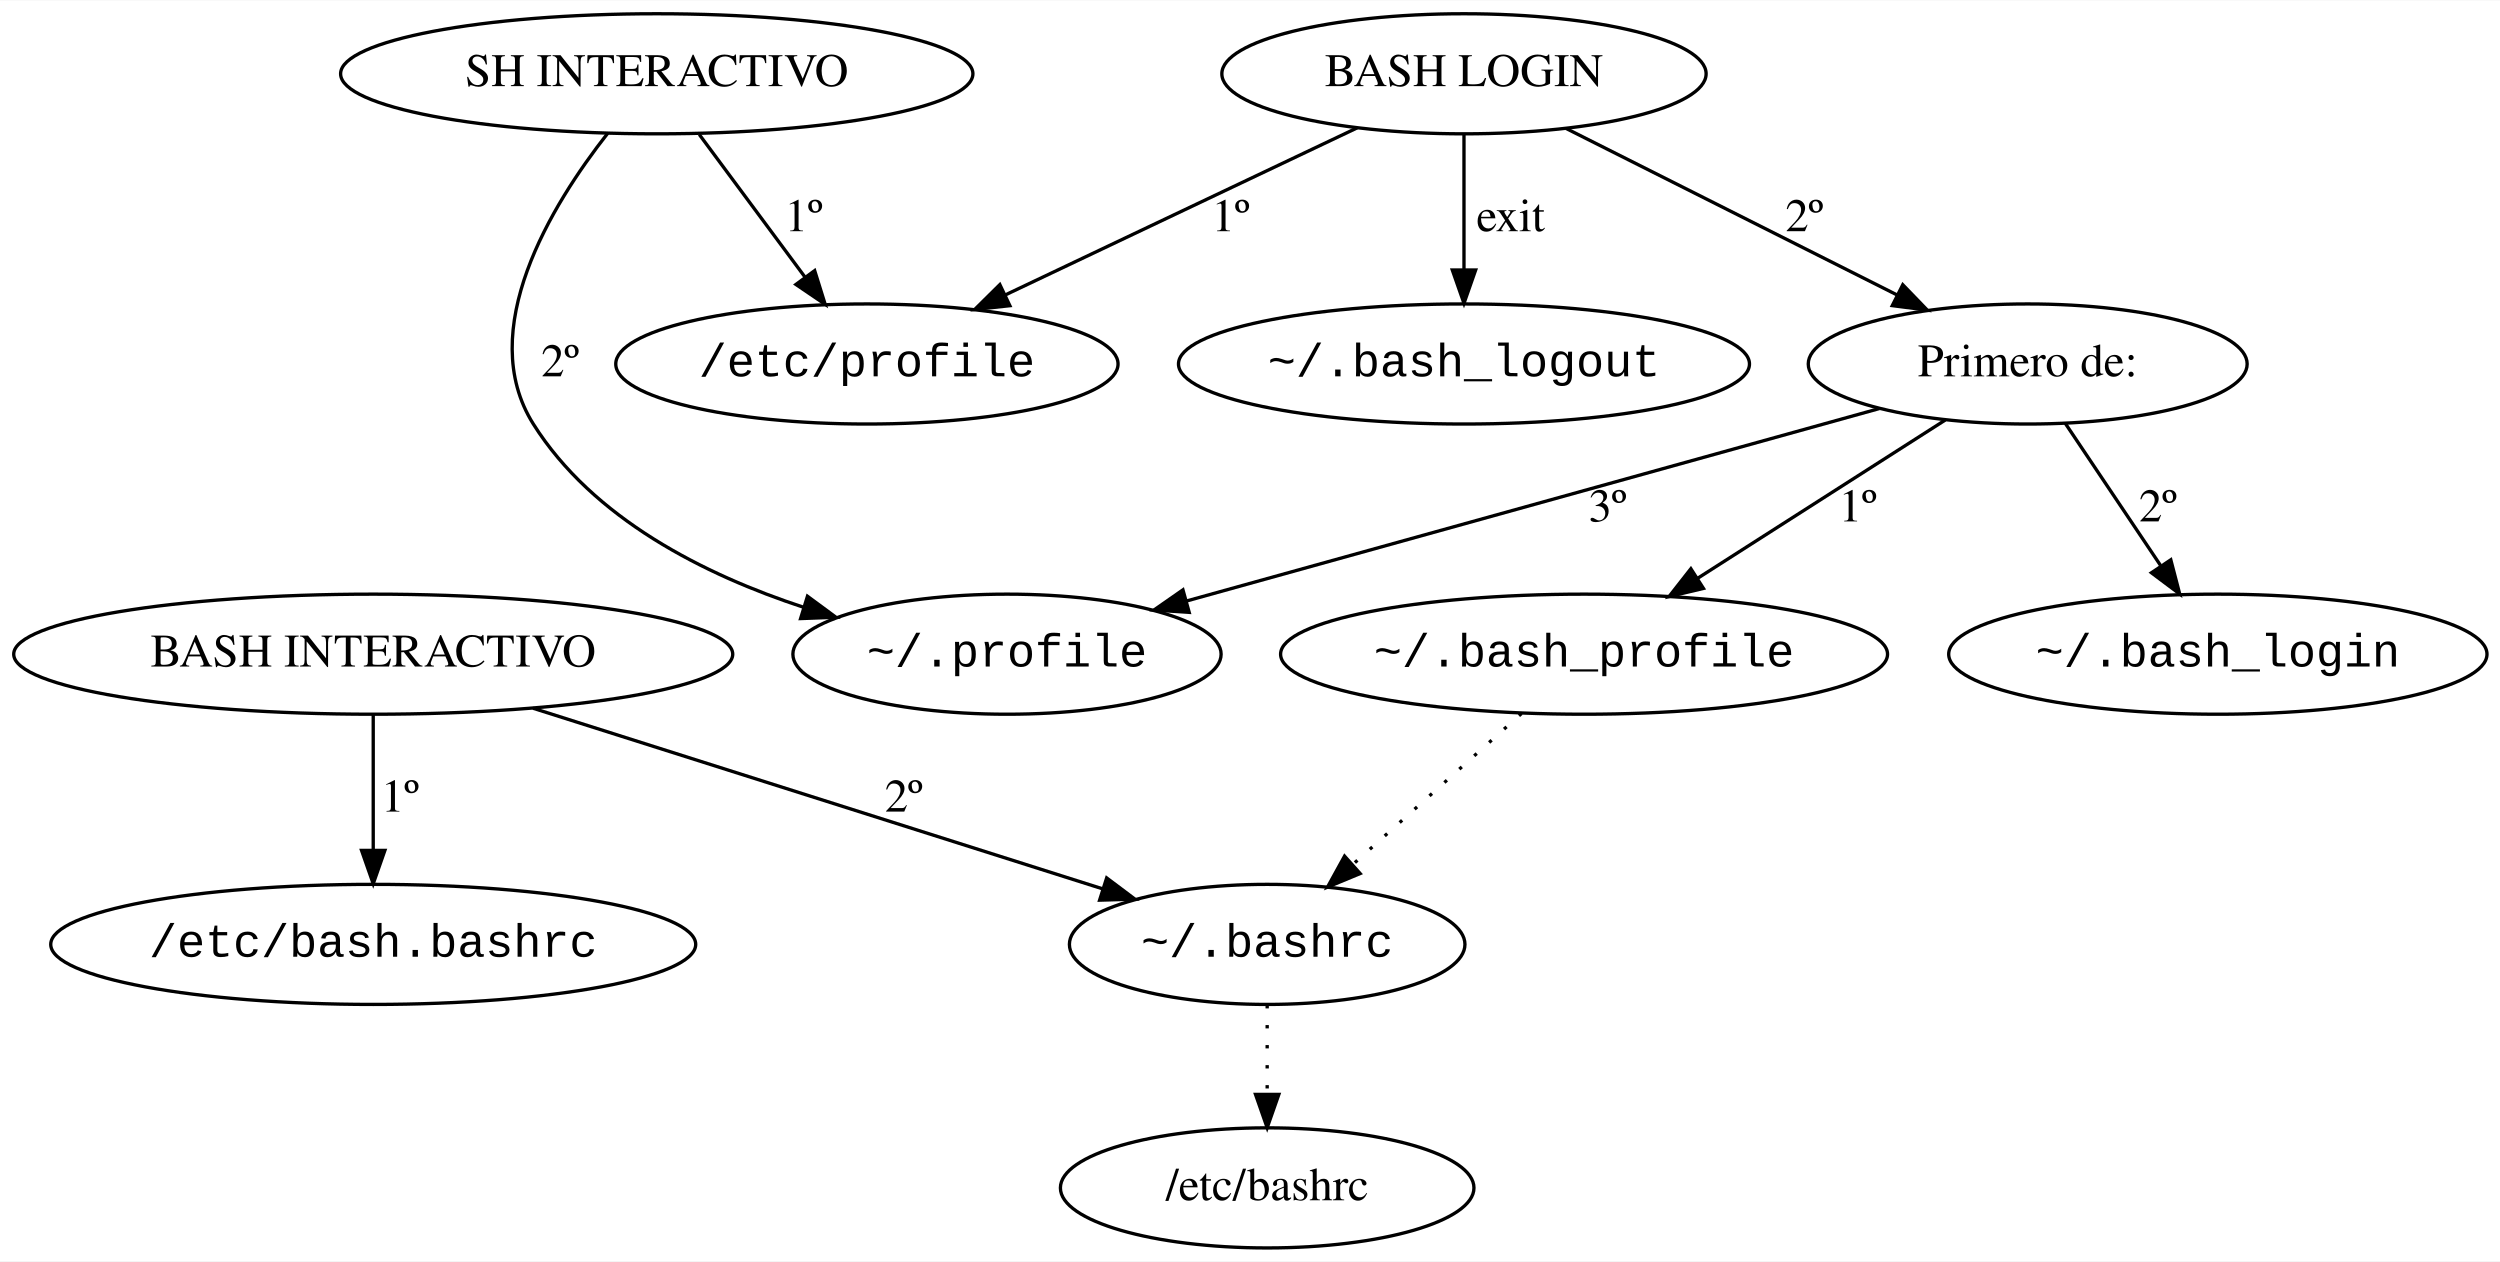
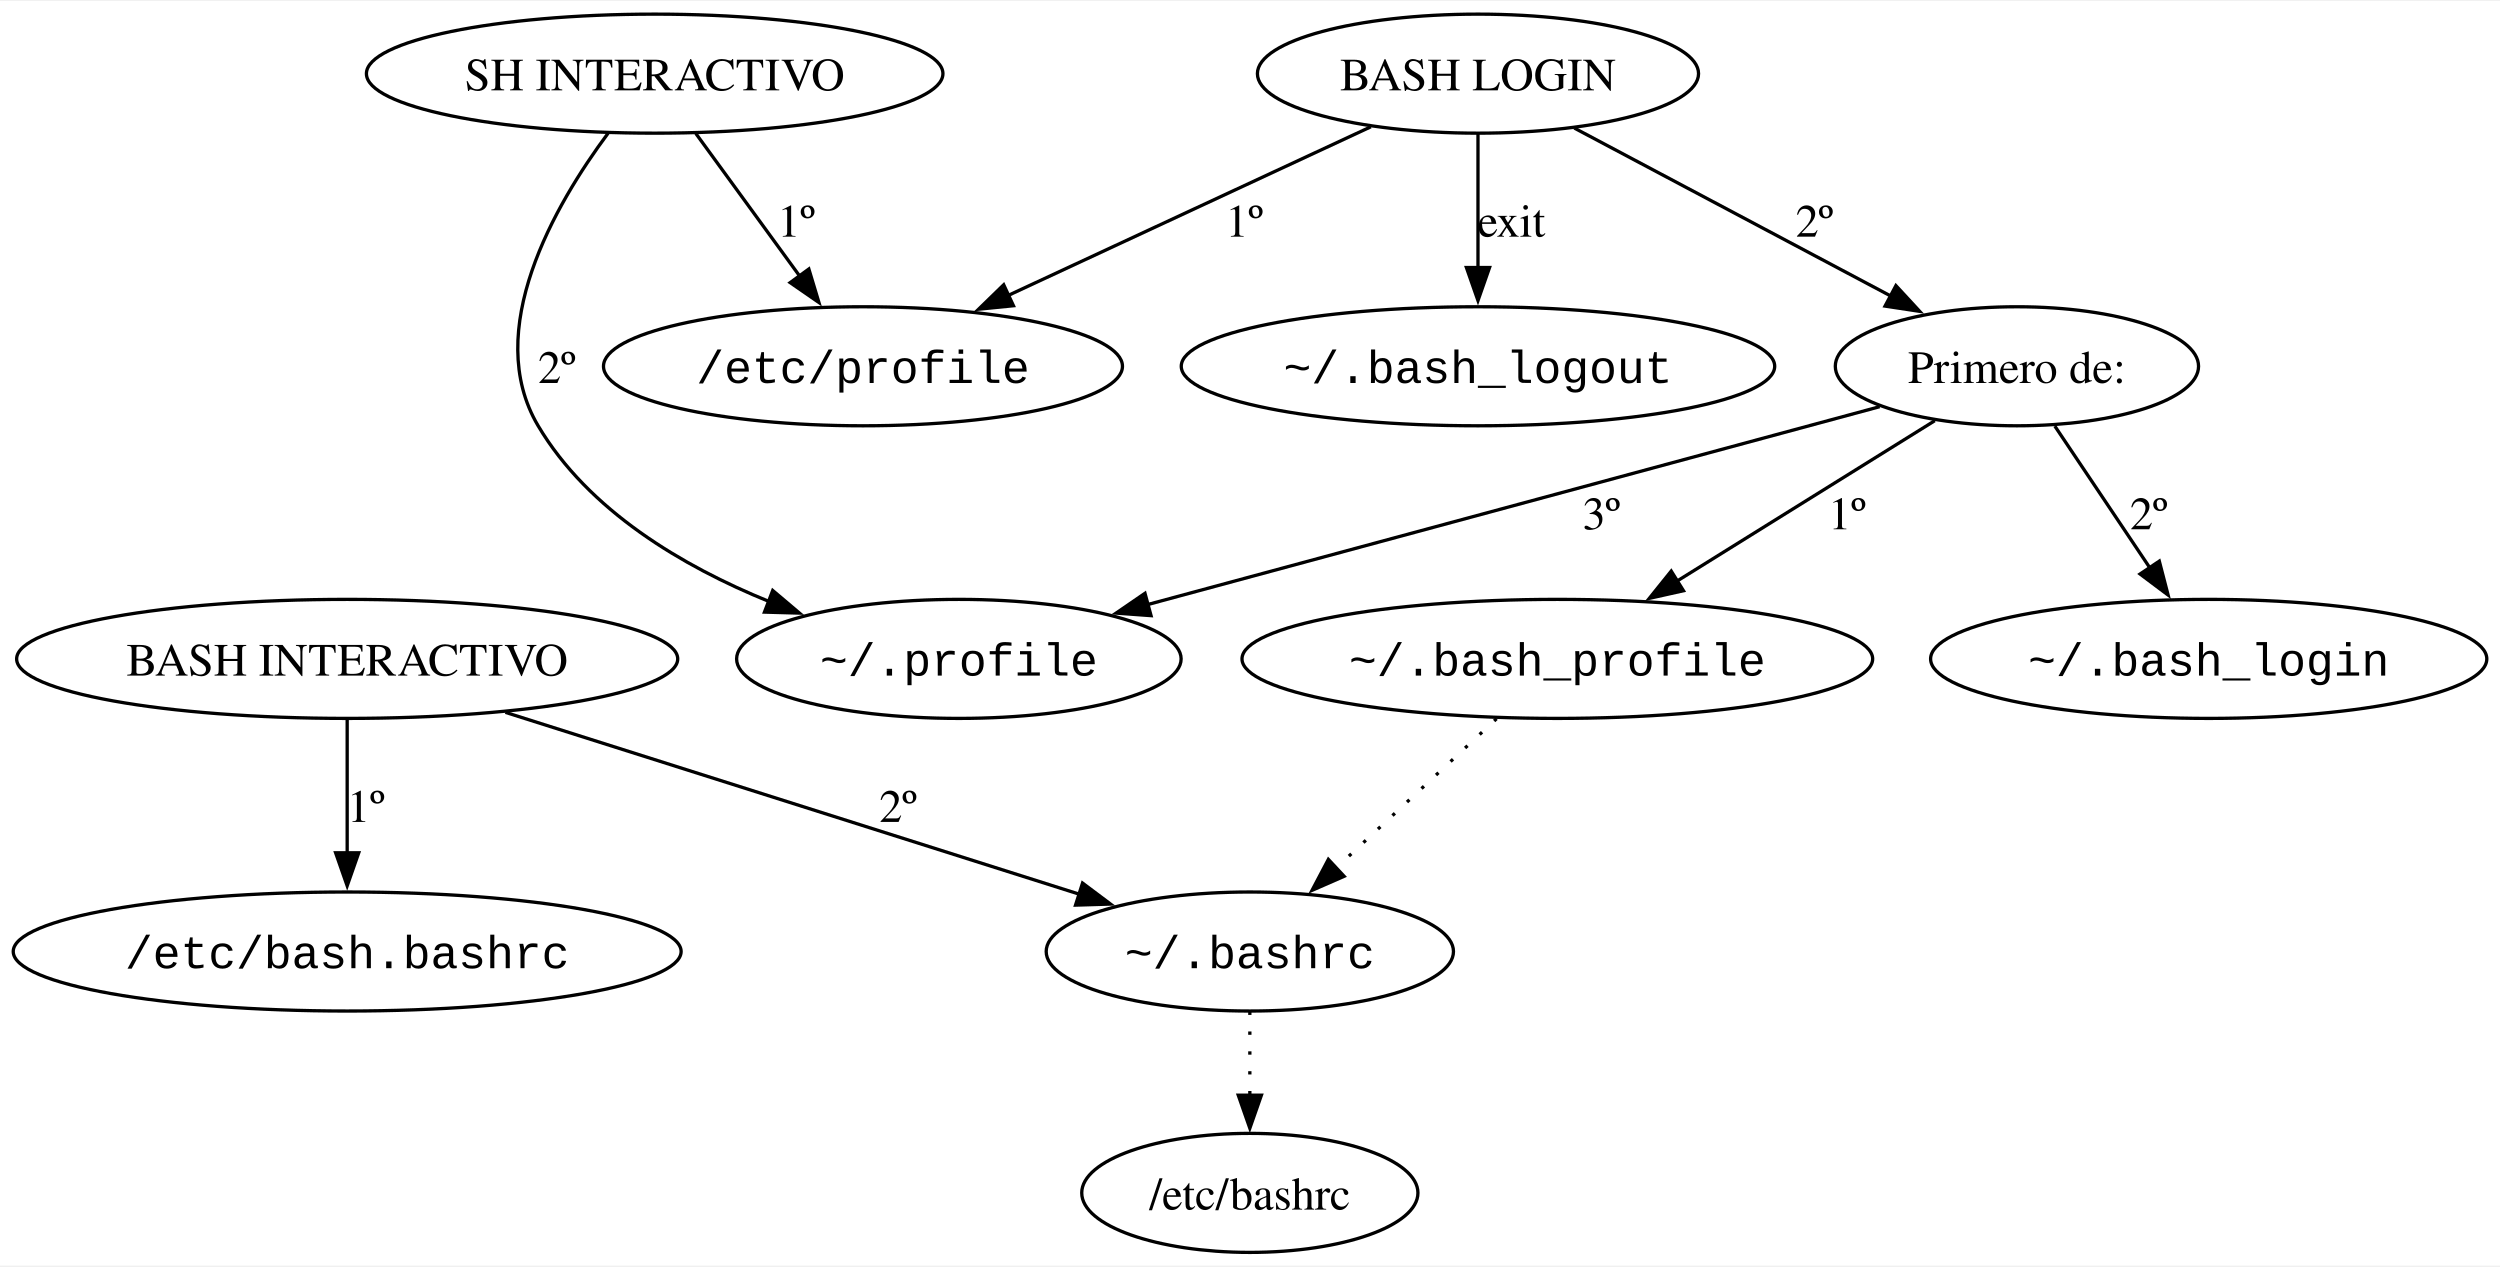
- <svg xmlns="http://www.w3.org/2000/svg" width="749pt" height="378pt" viewBox="0.00 0.00 749.48 378.00">
-   <g id="graph0" class="graph" transform="scale(1 1) rotate(0) translate(4 374)">
-     <polygon fill="white" stroke="transparent" points="-4,4 -4,-374 745.48,-374 745.48,4 -4,4" />
+ <svg xmlns="http://www.w3.org/2000/svg" width="756pt" height="383pt" viewBox="0.00 0.00 756.10 382.50">
+   <g id="graph0" class="graph" transform="scale(1 1) rotate(0) translate(4 378.5)">
+     <polygon fill="white" stroke="none" points="-4,4 -4,-378.5 752.1,-378.5 752.1,4 -4,4" />
    <g id="node1" class="node">
-       <ellipse fill="none" stroke="black" cx="470.89" cy="-178" rx="90.98" ry="18" />
-       <text text-anchor="middle" x="470.89" y="-174.3" font-family="courier new" font-size="14.00">~/.bash_profile</text>
+       <ellipse fill="none" stroke="black" cx="467" cy="-179.5" rx="95.37" ry="18" />
+       <text text-anchor="middle" x="467" y="-174.45" font-family="courier new" font-size="14.00">~/.bash_profile</text>
    </g>
    <g id="node6" class="node">
-       <ellipse fill="none" stroke="black" cx="375.89" cy="-91" rx="59.29" ry="18" />
-       <text text-anchor="middle" x="375.89" y="-87.3" font-family="courier new" font-size="14.00">~/.bashrc</text>
+       <ellipse fill="none" stroke="black" cx="374" cy="-91" rx="61.59" ry="18" />
+       <text text-anchor="middle" x="374" y="-85.95" font-family="courier new" font-size="14.00">~/.bashrc</text>
    </g>
    <g id="edge11" class="edge">
-       <path fill="none" stroke="black" stroke-dasharray="1,5" d="M452.12,-160.21C437.62,-147.23 417.4,-129.14 401.43,-114.85" />
-       <polygon fill="black" stroke="black" points="403.76,-112.24 393.98,-108.18 399.09,-117.46 403.76,-112.24" />
+       <path fill="none" stroke="black" stroke-dasharray="1,5" d="M448.62,-161.41C434.69,-148.45 415.35,-130.47 399.86,-116.05" />
+       <polygon fill="black" stroke="black" points="402.52,-113.75 392.81,-109.5 397.75,-118.87 402.52,-113.75" />
    </g>
    <g id="node2" class="node">
-       <ellipse fill="none" stroke="black" cx="660.89" cy="-178" rx="80.69" ry="18" />
-       <text text-anchor="middle" x="660.89" y="-174.3" font-family="courier new" font-size="14.00">~/.bash_login</text>
+       <ellipse fill="none" stroke="black" cx="664" cy="-179.5" rx="84.11" ry="18" />
+       <text text-anchor="middle" x="664" y="-174.45" font-family="courier new" font-size="14.00">~/.bash_login</text>
    </g>
    <g id="node3" class="node">
-       <ellipse fill="none" stroke="black" cx="297.89" cy="-178" rx="64.19" ry="18" />
-       <text text-anchor="middle" x="297.89" y="-174.3" font-family="courier new" font-size="14.00">~/.profile</text>
+       <ellipse fill="none" stroke="black" cx="286" cy="-179.5" rx="67.22" ry="18" />
+       <text text-anchor="middle" x="286" y="-174.45" font-family="courier new" font-size="14.00">~/.profile</text>
    </g>
    <g id="node4" class="node">
-       <ellipse fill="none" stroke="black" cx="434.89" cy="-265" rx="85.59" ry="18" />
-       <text text-anchor="middle" x="434.89" y="-261.3" font-family="courier new" font-size="14.00">~/.bash_logout</text>
+       <ellipse fill="none" stroke="black" cx="443" cy="-268" rx="89.74" ry="18" />
+       <text text-anchor="middle" x="443" y="-262.95" font-family="courier new" font-size="14.00">~/.bash_logout</text>
    </g>
    <g id="node5" class="node">
-       <ellipse fill="none" stroke="black" cx="107.89" cy="-91" rx="96.68" ry="18" />
-       <text text-anchor="middle" x="107.89" y="-87.3" font-family="courier new" font-size="14.00">/etc/bash.bashrc</text>
+       <ellipse fill="none" stroke="black" cx="101" cy="-91" rx="101" ry="18" />
+       <text text-anchor="middle" x="101" y="-85.95" font-family="courier new" font-size="14.00">/etc/bash.bashrc</text>
    </g>
    <g id="node12" class="node">
-       <ellipse fill="none" stroke="black" cx="375.89" cy="-18" rx="61.99" ry="18" />
-       <text text-anchor="middle" x="375.89" y="-14.3" font-family="Times,serif" font-size="14.00">/etc/bashrc</text>
+       <ellipse fill="none" stroke="black" cx="374" cy="-18" rx="50.84" ry="18" />
+       <text text-anchor="middle" x="374" y="-12.95" font-family="Times,serif" font-size="14.00">/etc/bashrc</text>
    </g>
    <g id="edge12" class="edge">
-       <path fill="none" stroke="black" stroke-dasharray="1,5" d="M375.89,-72.81C375.89,-64.79 375.89,-55.05 375.89,-46.07" />
-       <polygon fill="black" stroke="black" points="379.39,-46.03 375.89,-36.03 372.39,-46.03 379.39,-46.03" />
+       <path fill="none" stroke="black" stroke-dasharray="1,5" d="M374,-72.81C374,-65.23 374,-56.1 374,-47.54" />
+       <polygon fill="black" stroke="black" points="377.5,-47.54 374,-37.54 370.5,-47.54 377.5,-47.54" />
    </g>
    <g id="node7" class="node">
-       <ellipse fill="none" stroke="black" cx="255.89" cy="-265" rx="75.29" ry="18" />
-       <text text-anchor="middle" x="255.89" y="-261.3" font-family="courier new" font-size="14.00">/etc/profile</text>
+       <ellipse fill="none" stroke="black" cx="257" cy="-268" rx="78.48" ry="18" />
+       <text text-anchor="middle" x="257" y="-262.95" font-family="courier new" font-size="14.00">/etc/profile</text>
    </g>
    <g id="node8" class="node">
-       <ellipse fill="none" stroke="black" cx="434.89" cy="-352" rx="72.59" ry="18" />
-       <text text-anchor="middle" x="434.89" y="-348.3" font-family="Times,serif" font-size="14.00">BASH LOGIN</text>
+       <ellipse fill="none" stroke="black" cx="443" cy="-356.5" rx="66.71" ry="18" />
+       <text text-anchor="middle" x="443" y="-351.45" font-family="Times,serif" font-size="14.00">BASH LOGIN</text>
    </g>
    <g id="edge6" class="edge">
-       <path fill="none" stroke="black" d="M434.89,-333.8C434.89,-322.16 434.89,-306.55 434.89,-293.24" />
-       <polygon fill="black" stroke="black" points="438.39,-293.18 434.89,-283.18 431.39,-293.18 438.39,-293.18" />
-       <text text-anchor="middle" x="448.89" y="-304.8" font-family="Times,serif" font-size="14.00">exit</text>
+       <path fill="none" stroke="black" d="M443,-338.41C443,-326.76 443,-311.05 443,-297.52" />
+       <polygon fill="black" stroke="black" points="446.5,-297.86 443,-287.86 439.5,-297.86 446.5,-297.86" />
+       <text text-anchor="middle" x="453.12" y="-307.2" font-family="Times,serif" font-size="14.00">exit</text>
    </g>
    <g id="edge1" class="edge">
-       <path fill="none" stroke="black" d="M402.89,-335.8C373.42,-321.81 329.52,-300.96 297.37,-285.7" />
-       <polygon fill="black" stroke="black" points="298.75,-282.48 288.22,-281.35 295.75,-288.8 298.75,-282.48" />
-       <text text-anchor="middle" x="364.89" y="-304.8" font-family="Times,serif" font-size="14.00">1º</text>
+       <path fill="none" stroke="black" d="M410.6,-340.43C380.13,-326.26 334.3,-304.95 300.62,-289.29" />
+       <polygon fill="black" stroke="black" points="302.51,-286.31 291.96,-285.26 299.56,-292.65 302.51,-286.31" />
+       <text text-anchor="middle" x="372.28" y="-307.2" font-family="Times,serif" font-size="14.00">1º</text>
    </g>
    <g id="node9" class="node">
-       <ellipse fill="none" stroke="black" cx="603.89" cy="-265" rx="65.79" ry="18" />
-       <text text-anchor="middle" x="603.89" y="-261.3" font-family="Times,serif" font-size="14.00">Primero de:</text>
+       <ellipse fill="none" stroke="black" cx="606" cy="-268" rx="54.93" ry="18" />
+       <text text-anchor="middle" x="606" y="-262.95" font-family="Times,serif" font-size="14.00">Primero de:</text>
    </g>
    <g id="edge2" class="edge">
-       <path fill="none" stroke="black" d="M465.5,-335.61C493.34,-321.6 534.58,-300.86 564.8,-285.66" />
-       <polygon fill="black" stroke="black" points="566.44,-288.76 573.8,-281.14 563.29,-282.5 566.44,-288.76" />
-       <text text-anchor="middle" x="536.89" y="-304.8" font-family="Times,serif" font-size="14.00">2º</text>
+       <path fill="none" stroke="black" d="M472.14,-340.04C498.92,-325.82 538.79,-304.66 568.06,-289.13" />
+       <polygon fill="black" stroke="black" points="569.4,-292.39 576.59,-284.61 566.11,-286.2 569.4,-292.39" />
+       <text text-anchor="middle" x="544.72" y="-307.2" font-family="Times,serif" font-size="14.00">2º</text>
    </g>
    <g id="edge3" class="edge">
-       <path fill="none" stroke="black" d="M579.19,-248.21C558.27,-234.84 528.08,-215.55 504.88,-200.72" />
-       <polygon fill="black" stroke="black" points="506.68,-197.72 496.37,-195.28 502.91,-203.62 506.68,-197.72" />
-       <text text-anchor="middle" x="552.89" y="-217.8" font-family="Times,serif" font-size="14.00">1º</text>
+       <path fill="none" stroke="black" d="M581.15,-251.54C559.46,-238.04 527.71,-218.28 503.2,-203.03" />
+       <polygon fill="black" stroke="black" points="505.15,-200.12 494.81,-197.81 501.45,-206.06 505.15,-200.12" />
+       <text text-anchor="middle" x="554.57" y="-218.7" font-family="Times,serif" font-size="14.00">1º</text>
    </g>
    <g id="edge4" class="edge">
-       <path fill="none" stroke="black" d="M615.15,-247.21C623.3,-235.06 634.45,-218.43 643.7,-204.63" />
-       <polygon fill="black" stroke="black" points="646.79,-206.3 649.46,-196.05 640.98,-202.41 646.79,-206.3" />
-       <text text-anchor="middle" x="642.89" y="-217.8" font-family="Times,serif" font-size="14.00">2º</text>
+       <path fill="none" stroke="black" d="M617.46,-249.91C625.72,-237.59 637.02,-220.73 646.42,-206.71" />
+       <polygon fill="black" stroke="black" points="649.06,-209.07 651.72,-198.81 643.24,-205.17 649.06,-209.07" />
+       <text text-anchor="middle" x="645.82" y="-218.7" font-family="Times,serif" font-size="14.00">2º</text>
    </g>
    <g id="edge5" class="edge">
-       <path fill="none" stroke="black" d="M559.4,-251.64C504.4,-236.36 410.86,-210.38 351.83,-193.98" />
-       <polygon fill="black" stroke="black" points="352.51,-190.54 341.94,-191.24 350.64,-197.29 352.51,-190.54" />
-       <text text-anchor="middle" x="477.89" y="-217.8" font-family="Times,serif" font-size="14.00">3º</text>
+       <path fill="none" stroke="black" d="M564.49,-255.78C508.02,-240.51 406.73,-213.14 343.12,-195.94" />
+       <polygon fill="black" stroke="black" points="344.12,-192.58 333.55,-193.35 342.29,-199.34 344.12,-192.58" />
+       <text text-anchor="middle" x="480.28" y="-218.7" font-family="Times,serif" font-size="14.00">3º</text>
    </g>
    <g id="node10" class="node">
-       <ellipse fill="none" stroke="black" cx="107.89" cy="-178" rx="107.78" ry="18" />
-       <text text-anchor="middle" x="107.89" y="-174.3" font-family="Times,serif" font-size="14.00">BASH INTERACTIVO</text>
+       <ellipse fill="none" stroke="black" cx="101" cy="-179.5" rx="99.97" ry="18" />
+       <text text-anchor="middle" x="101" y="-174.45" font-family="Times,serif" font-size="14.00">BASH INTERACTIVO</text>
    </g>
    <g id="edge7" class="edge">
-       <path fill="none" stroke="black" d="M107.89,-159.8C107.89,-148.16 107.89,-132.55 107.89,-119.24" />
-       <polygon fill="black" stroke="black" points="111.39,-119.18 107.89,-109.18 104.39,-119.18 111.39,-119.18" />
-       <text text-anchor="middle" x="115.89" y="-130.8" font-family="Times,serif" font-size="14.00">1º</text>
+       <path fill="none" stroke="black" d="M101,-161.41C101,-149.76 101,-134.05 101,-120.52" />
+       <polygon fill="black" stroke="black" points="104.5,-120.86 101,-110.86 97.5,-120.86 104.5,-120.86" />
+       <text text-anchor="middle" x="106.62" y="-130.2" font-family="Times,serif" font-size="14.00">1º</text>
    </g>
    <g id="edge8" class="edge">
-       <path fill="none" stroke="black" d="M155.8,-161.8C203.98,-146.53 277.89,-123.08 326.56,-107.65" />
-       <polygon fill="black" stroke="black" points="327.77,-110.93 336.24,-104.57 325.65,-104.26 327.77,-110.93" />
-       <text text-anchor="middle" x="266.89" y="-130.8" font-family="Times,serif" font-size="14.00">2º</text>
+       <path fill="none" stroke="black" d="M148.86,-163.33C197.48,-147.93 272.54,-124.15 322.45,-108.33" />
+       <polygon fill="black" stroke="black" points="323.4,-111.7 331.87,-105.35 321.28,-105.03 323.4,-111.7" />
+       <text text-anchor="middle" x="267.57" y="-130.2" font-family="Times,serif" font-size="14.00">2º</text>
    </g>
    <g id="node11" class="node">
-       <ellipse fill="none" stroke="black" cx="192.89" cy="-352" rx="94.78" ry="18" />
-       <text text-anchor="middle" x="192.89" y="-348.3" font-family="Times,serif" font-size="14.00">SH INTERACTIVO</text>
+       <ellipse fill="none" stroke="black" cx="194" cy="-356.5" rx="87.18" ry="18" />
+       <text text-anchor="middle" x="194" y="-351.45" font-family="Times,serif" font-size="14.00">SH INTERACTIVO</text>
    </g>
    <g id="edge10" class="edge">
-       <path fill="none" stroke="black" d="M178.17,-334.14C161.33,-312.69 138.22,-275.05 155.89,-247 173.77,-218.62 207.14,-201.82 237.04,-192.02" />
-       <polygon fill="black" stroke="black" points="238.07,-195.37 246.6,-189.08 236.01,-188.68 238.07,-195.37" />
-       <text text-anchor="middle" x="163.89" y="-261.3" font-family="Times,serif" font-size="14.00">2º</text>
+       <path fill="none" stroke="black" d="M179.91,-338.48C163.79,-316.81 141.7,-278.73 158.75,-250 173.99,-224.31 202.43,-207.51 228.57,-196.87" />
+       <polygon fill="black" stroke="black" points="229.7,-200.19 237.79,-193.35 227.2,-193.65 229.7,-200.19" />
+       <text text-anchor="middle" x="164.37" y="-262.95" font-family="Times,serif" font-size="14.00">2º</text>
    </g>
    <g id="edge9" class="edge">
-       <path fill="none" stroke="black" d="M205.64,-333.8C214.75,-321.51 227.15,-304.77 237.36,-291.01" />
-       <polygon fill="black" stroke="black" points="240.23,-293 243.38,-282.89 234.61,-288.84 240.23,-293" />
-       <text text-anchor="middle" x="236.89" y="-304.8" font-family="Times,serif" font-size="14.00">1º</text>
+       <path fill="none" stroke="black" d="M206.44,-338.41C215.42,-326.09 227.7,-309.23 237.9,-295.21" />
+       <polygon fill="black" stroke="black" points="240.63,-297.42 243.68,-287.28 234.97,-293.3 240.63,-297.42" />
+       <text text-anchor="middle" x="236.76" y="-307.2" font-family="Times,serif" font-size="14.00">1º</text>
    </g>
  </g>
</svg>
